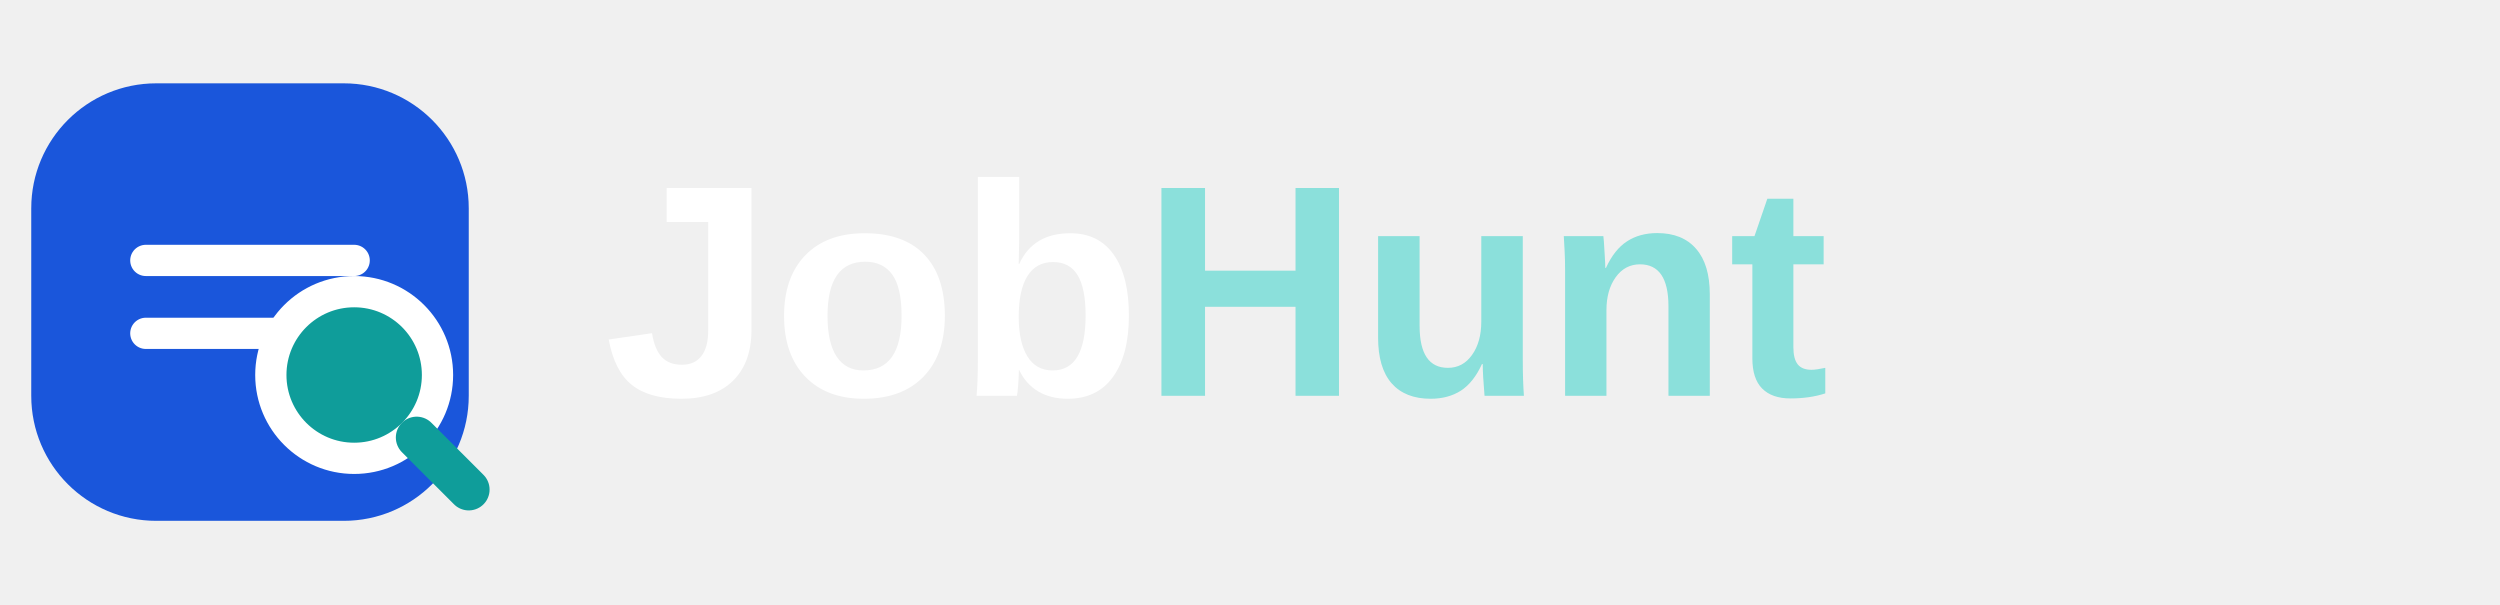
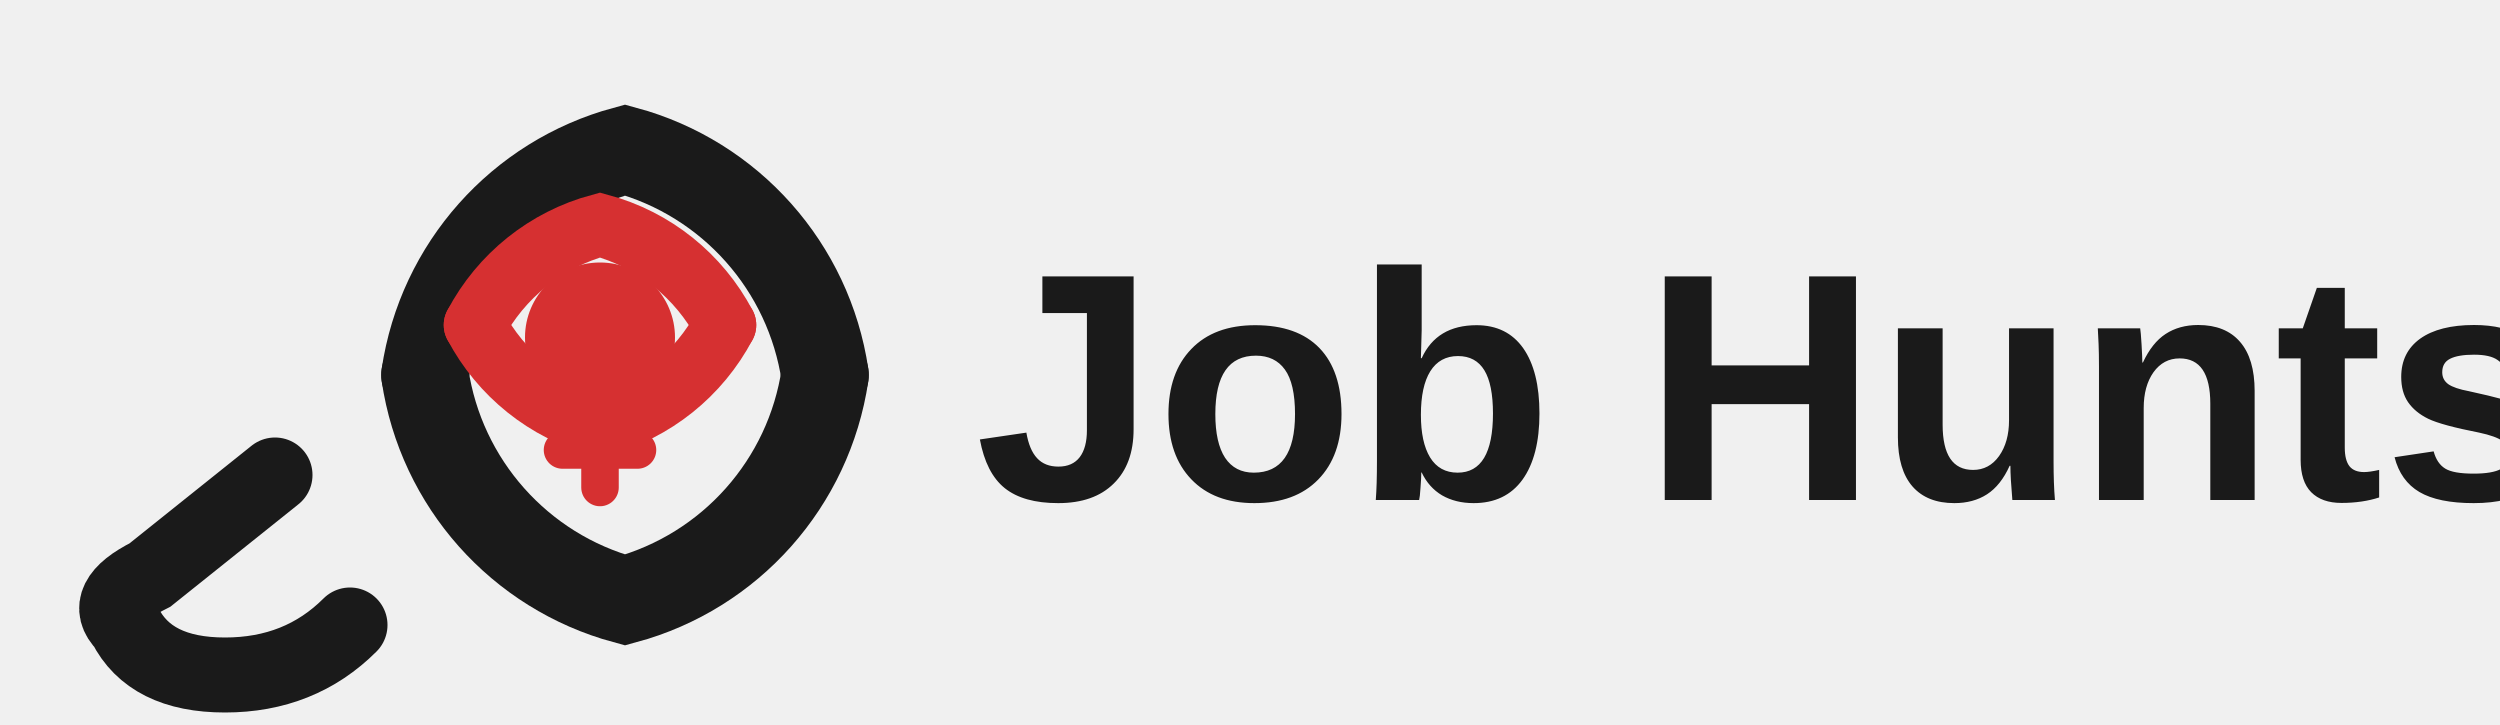
- <svg xmlns="http://www.w3.org/2000/svg" viewBox="0 0 240 58" role="img" aria-labelledby="logo-title logo-desc">
-   <rect x="3" y="8" width="42" height="42" rx="12" fill="#1A56DB" />
-   <path d="M14 25h20M14 32h13" stroke="#fff" stroke-width="3" stroke-linecap="round" />
-   <circle cx="34" cy="36" r="8" fill="#0F9D9A" stroke="#fff" stroke-width="3" />
-   <path d="m40 42 5 5" stroke="#0F9D9A" stroke-width="4" stroke-linecap="round" />
-   <text x="58" y="38" font-family="Poppins, Arial, sans-serif" font-size="29" font-weight="700" fill="#fff">Job<tspan fill="#8BE0DB">Hunt</tspan>
-   </text>
+ <svg xmlns="http://www.w3.org/2000/svg" viewBox="0 0 200 58" role="img" aria-labelledby="logo-title logo-desc">
+   <path d="M28 50 Q24 54 18 54 Q12 54 10 50 Q8 48 12 46 L22 38" fill="none" stroke="#1a1a1a" stroke-width="6" stroke-linecap="round" />
+   <path d="M34 30 A22 22 0 0 1 50 12 A22 22 0 0 1 66 30" fill="none" stroke="#1a1a1a" stroke-width="7" stroke-linecap="round" />
+   <path d="M34 30 A22 22 0 0 0 50 48 A22 22 0 0 0 66 30" fill="none" stroke="#1a1a1a" stroke-width="7" stroke-linecap="round" />
+   <path d="M38 26 A16 16 0 0 1 48 18 A16 16 0 0 1 58 26" fill="none" stroke="#d63031" stroke-width="5" stroke-linecap="round" />
+   <path d="M38 26 A16 16 0 0 0 48 34 A16 16 0 0 0 58 26" fill="none" stroke="#d63031" stroke-width="5" stroke-linecap="round" />
+   <circle cx="48" cy="27" r="6" fill="#d63031" />
+   <path d="M48 33 L48 39 M45 36 L51 36" fill="none" stroke="#d63031" stroke-width="3" stroke-linecap="round" />
+   <text x="78" y="40" font-family="Poppins, Arial, sans-serif" font-size="26" font-weight="700" fill="#1a1a1a">Job Hunts</text>
</svg>
